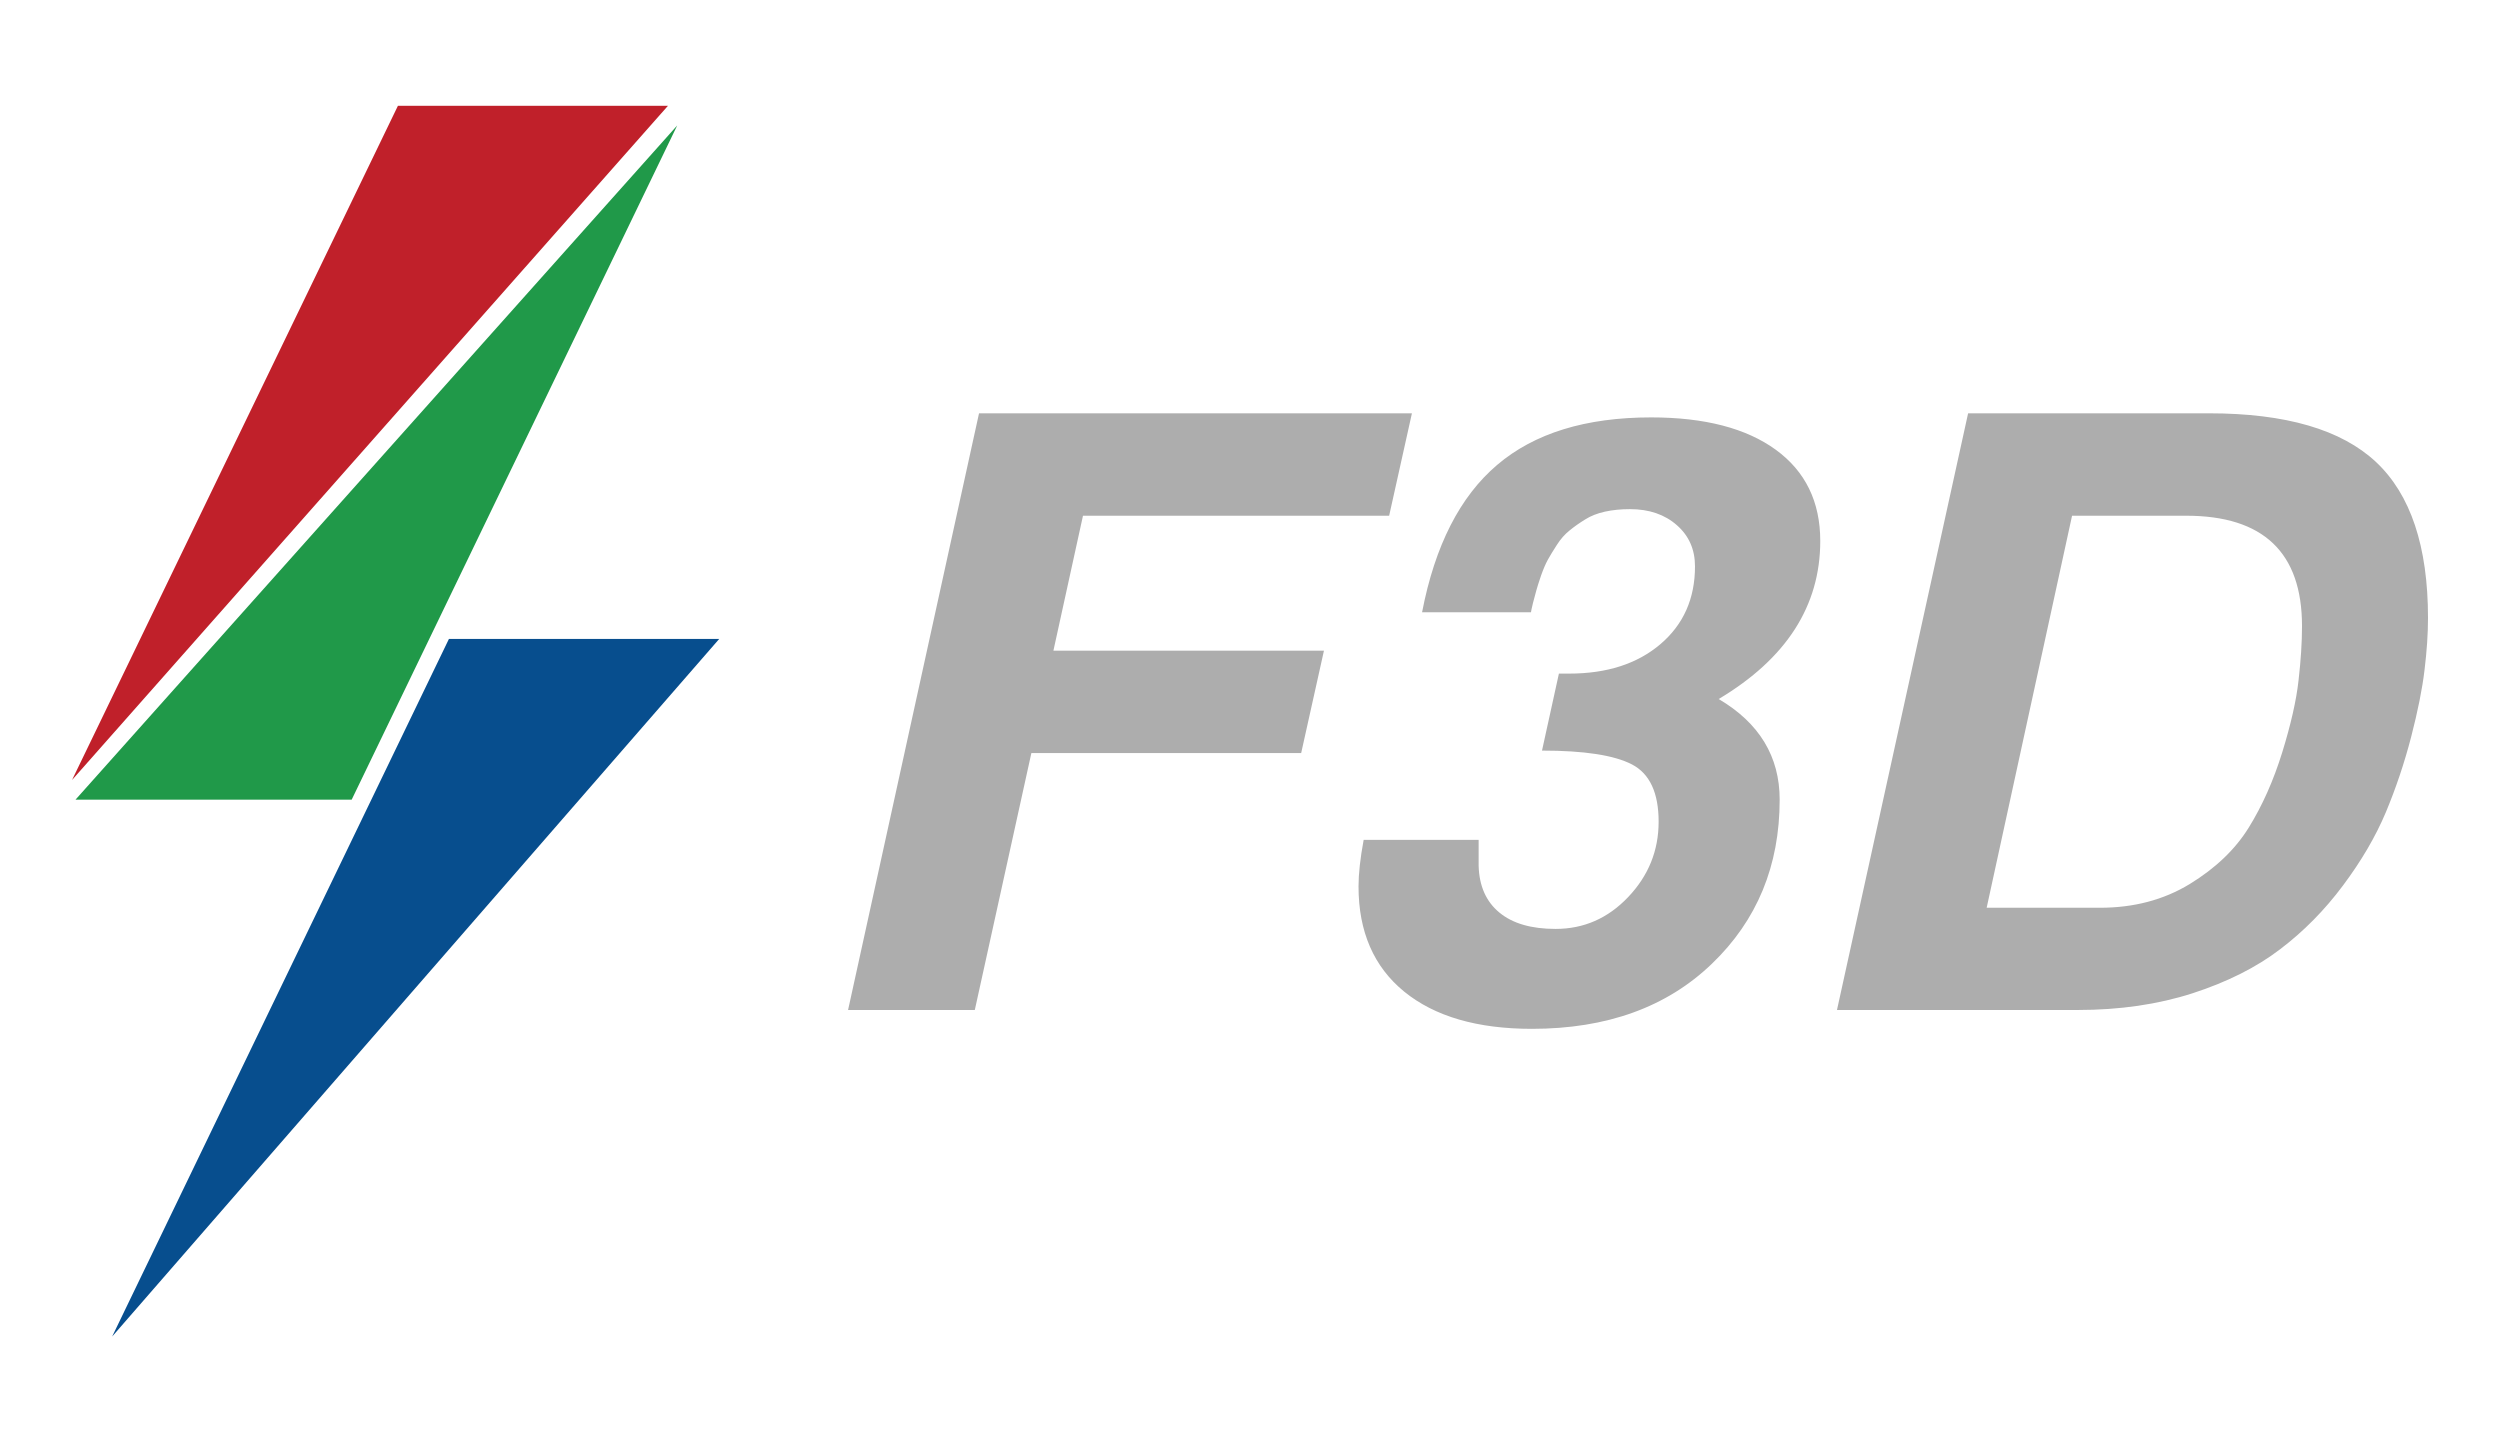
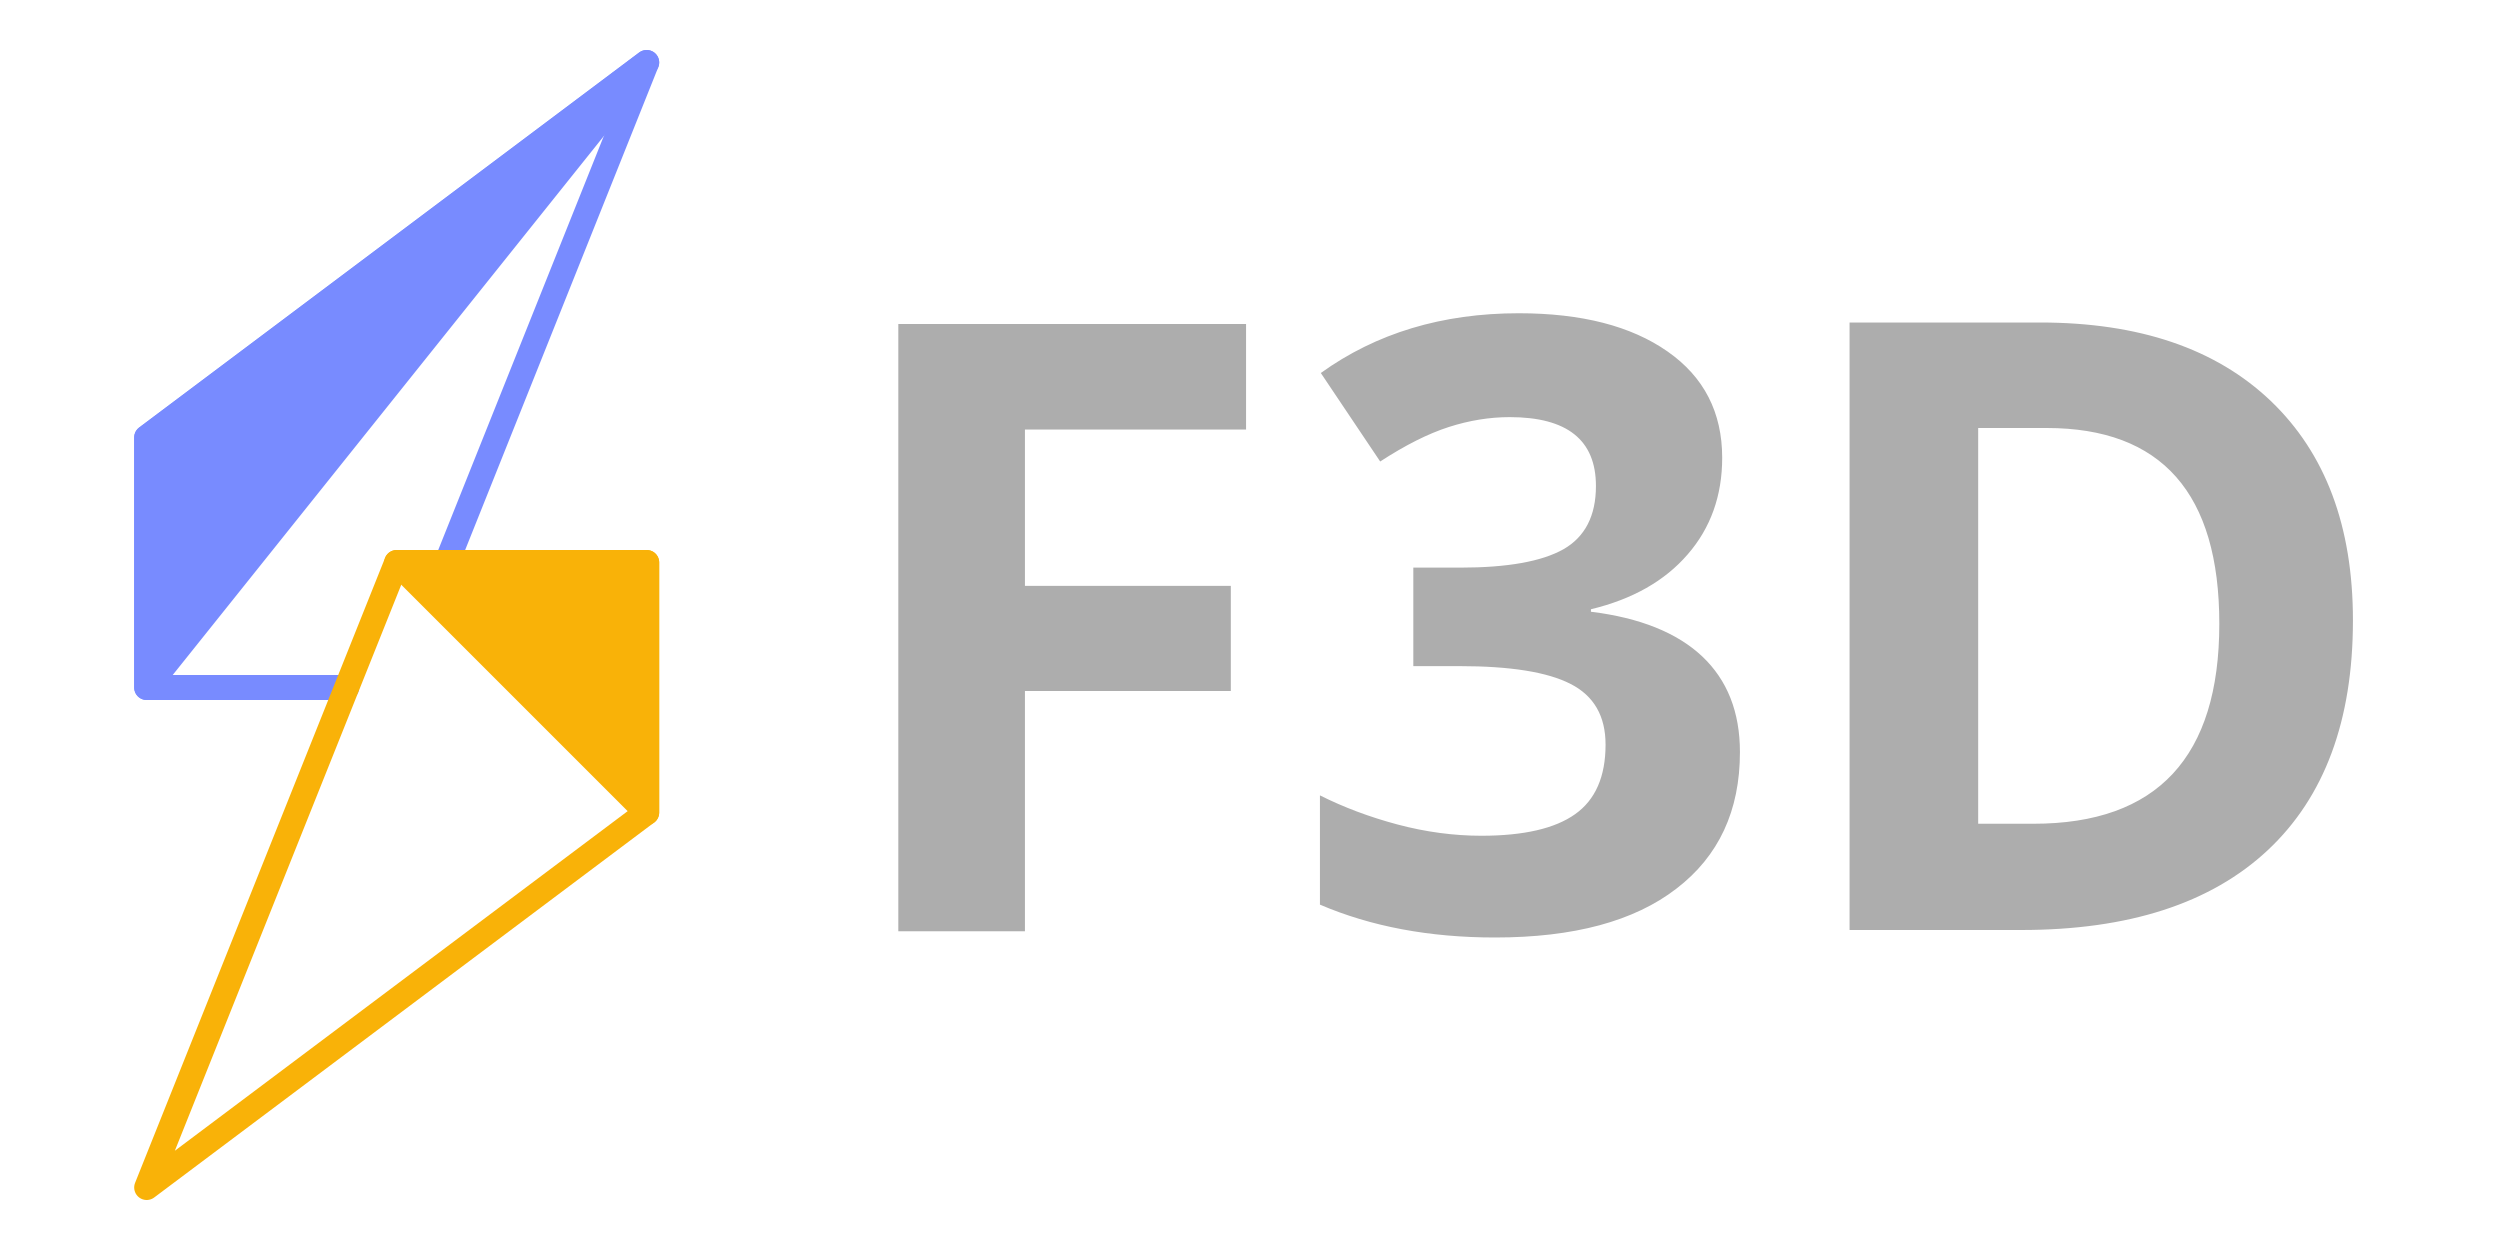
- <svg xmlns="http://www.w3.org/2000/svg" viewBox="10.895 5 216.166 124.711" width="520" height="300" version="1.1" id="svg6">
-   <defs id="defs10" />
-   <g id="g1157" transform="translate(-18.99722,9.145466)">
-     <g id="Sketch">
-       <path id="red" d="M 36.12,63.3 64.3,5 h 23.35 z" fill="#c0202a" />
-       <path id="green" d="M 60.3,65 H 36.42 L 88.45,6.7 Z" fill="#209949" />
-       <path id="blue" d="M 39.59,111.42 68.71,51.1 h 23.37 z" fill="#074e8e" />
-     </g>
-     <text xml:space="preserve" style="color:#000000;font-weight:bold;font-size:71.917px;line-height:3.806px;font-family:'Inria Sans';-inkscape-font-specification:'Inria Sans Bold';text-decoration:none;text-decoration-line:none;text-decoration-color:#000000;letter-spacing:0px;word-spacing:0px;overflow:visible;fill:#adadad;fill-opacity:1;stroke:none;stroke-width:4.157;stroke-linecap:round;stroke-linejoin:round;paint-order:markers stroke fill;stop-color:#000000" x="96.231" y="84.55" id="text293" transform="scale(1.016377,0.9838864)">
-       <tspan id="tspan291" style="font-style:oblique;font-variant:normal;font-weight:600;font-stretch:normal;font-family:FreeSans;-inkscape-font-specification:'FreeSans Semi-Bold Oblique';fill:#adadad;fill-opacity:1;stroke:none;stroke-width:4.157" x="96.231" y="84.55">F3D</tspan>
-     </text>
+ <svg xmlns="http://www.w3.org/2000/svg" width="1024" height="512" viewBox="-2.5 -5.0 18.653 10.0">
+   <style>@media (prefers-color-scheme: dark){ .text { fill:#f4f4f4 !important; } } @media (prefers-color-scheme: light){ .text { fill:#141414 !important; } }</style>
+   <g stroke-width="0.2" stroke-linejoin="round" stroke-linecap="round">
+     <path class="f1" d="M2.0,-4.5 L-2.0,0.5 L-2.0,-1.5 L2.0,-4.5z" style="fill:#788bff; stroke:#788bff" />
+     <path class="f2" d="M0.0,-0.5 L2.0,1.5 L2.0,-0.5 L0.0,-0.5z" style="fill:#f9b208; stroke:#f9b208" />
+     <path class="l1" d="M0.4,-0.5 L2.0,-4.5 L-2.0,-1.5 L-2.0,0.5 L-0.4,0.5" style="fill:none; stroke:#788bff" />
+     <path class="l2" d="M0.0,-0.5 L-2.0,4.5 L2.0,1.5 L2.0,-0.5 L0.0,-0.5z" style="fill:none; stroke:#f9b208" />
  </g>
+   <path class="text" d="M 5.026 2.45 L 4.013 2.45 L 4.013 -2.408 L 6.795 -2.408 L 6.795 -1.564 L 5.026 -1.564 L 5.026 -0.313 L 6.673 -0.313 L 6.673 0.528 L 5.026 0.528 Z M 10.604 -1.338 C 10.604 -1.035 10.512 -0.777 10.328 -0.565 C 10.144 -0.352 9.886 -0.206 9.554 -0.126 L 9.554 -0.106 C 9.946 -0.058 10.243 0.062 10.444 0.251 C 10.645 0.441 10.746 0.696 10.746 1.017 C 10.746 1.485 10.577 1.849 10.238 2.109 C 9.9 2.37 9.416 2.5 8.787 2.5 C 8.261 2.5 7.794 2.412 7.386 2.237 L 7.386 1.363 C 7.575 1.458 7.782 1.536 8.007 1.596 C 8.233 1.656 8.457 1.686 8.678 1.686 C 9.016 1.686 9.267 1.628 9.428 1.513 C 9.59 1.398 9.671 1.212 9.671 0.957 C 9.671 0.729 9.578 0.567 9.392 0.472 C 9.206 0.376 8.909 0.329 8.502 0.329 L 8.133 0.329 L 8.133 -0.459 L 8.509 -0.459 C 8.885 -0.459 9.16 -0.508 9.334 -0.606 C 9.507 -0.705 9.594 -0.874 9.594 -1.112 C 9.594 -1.48 9.364 -1.663 8.904 -1.663 C 8.744 -1.663 8.582 -1.637 8.417 -1.584 C 8.252 -1.531 8.069 -1.439 7.868 -1.308 L 7.393 -2.016 C 7.836 -2.335 8.364 -2.494 8.977 -2.494 C 9.479 -2.494 9.876 -2.392 10.167 -2.188 C 10.458 -1.985 10.604 -1.701 10.604 -1.338 Z M 15.65 -0.037 C 15.65 0.763 15.423 1.376 14.968 1.802 C 14.513 2.227 13.856 2.44 12.997 2.44 L 11.623 2.44 L 11.623 -2.42 L 13.147 -2.42 C 13.939 -2.42 14.554 -2.211 14.993 -1.792 C 15.431 -1.373 15.65 -0.788 15.65 -0.037 Z M 14.581 -0.01 C 14.581 -1.054 14.12 -1.576 13.2 -1.576 L 12.652 -1.576 L 12.652 1.59 L 13.094 1.59 C 14.085 1.59 14.581 1.056 14.581 -0.01 Z" fill="#adadad" />
</svg>
